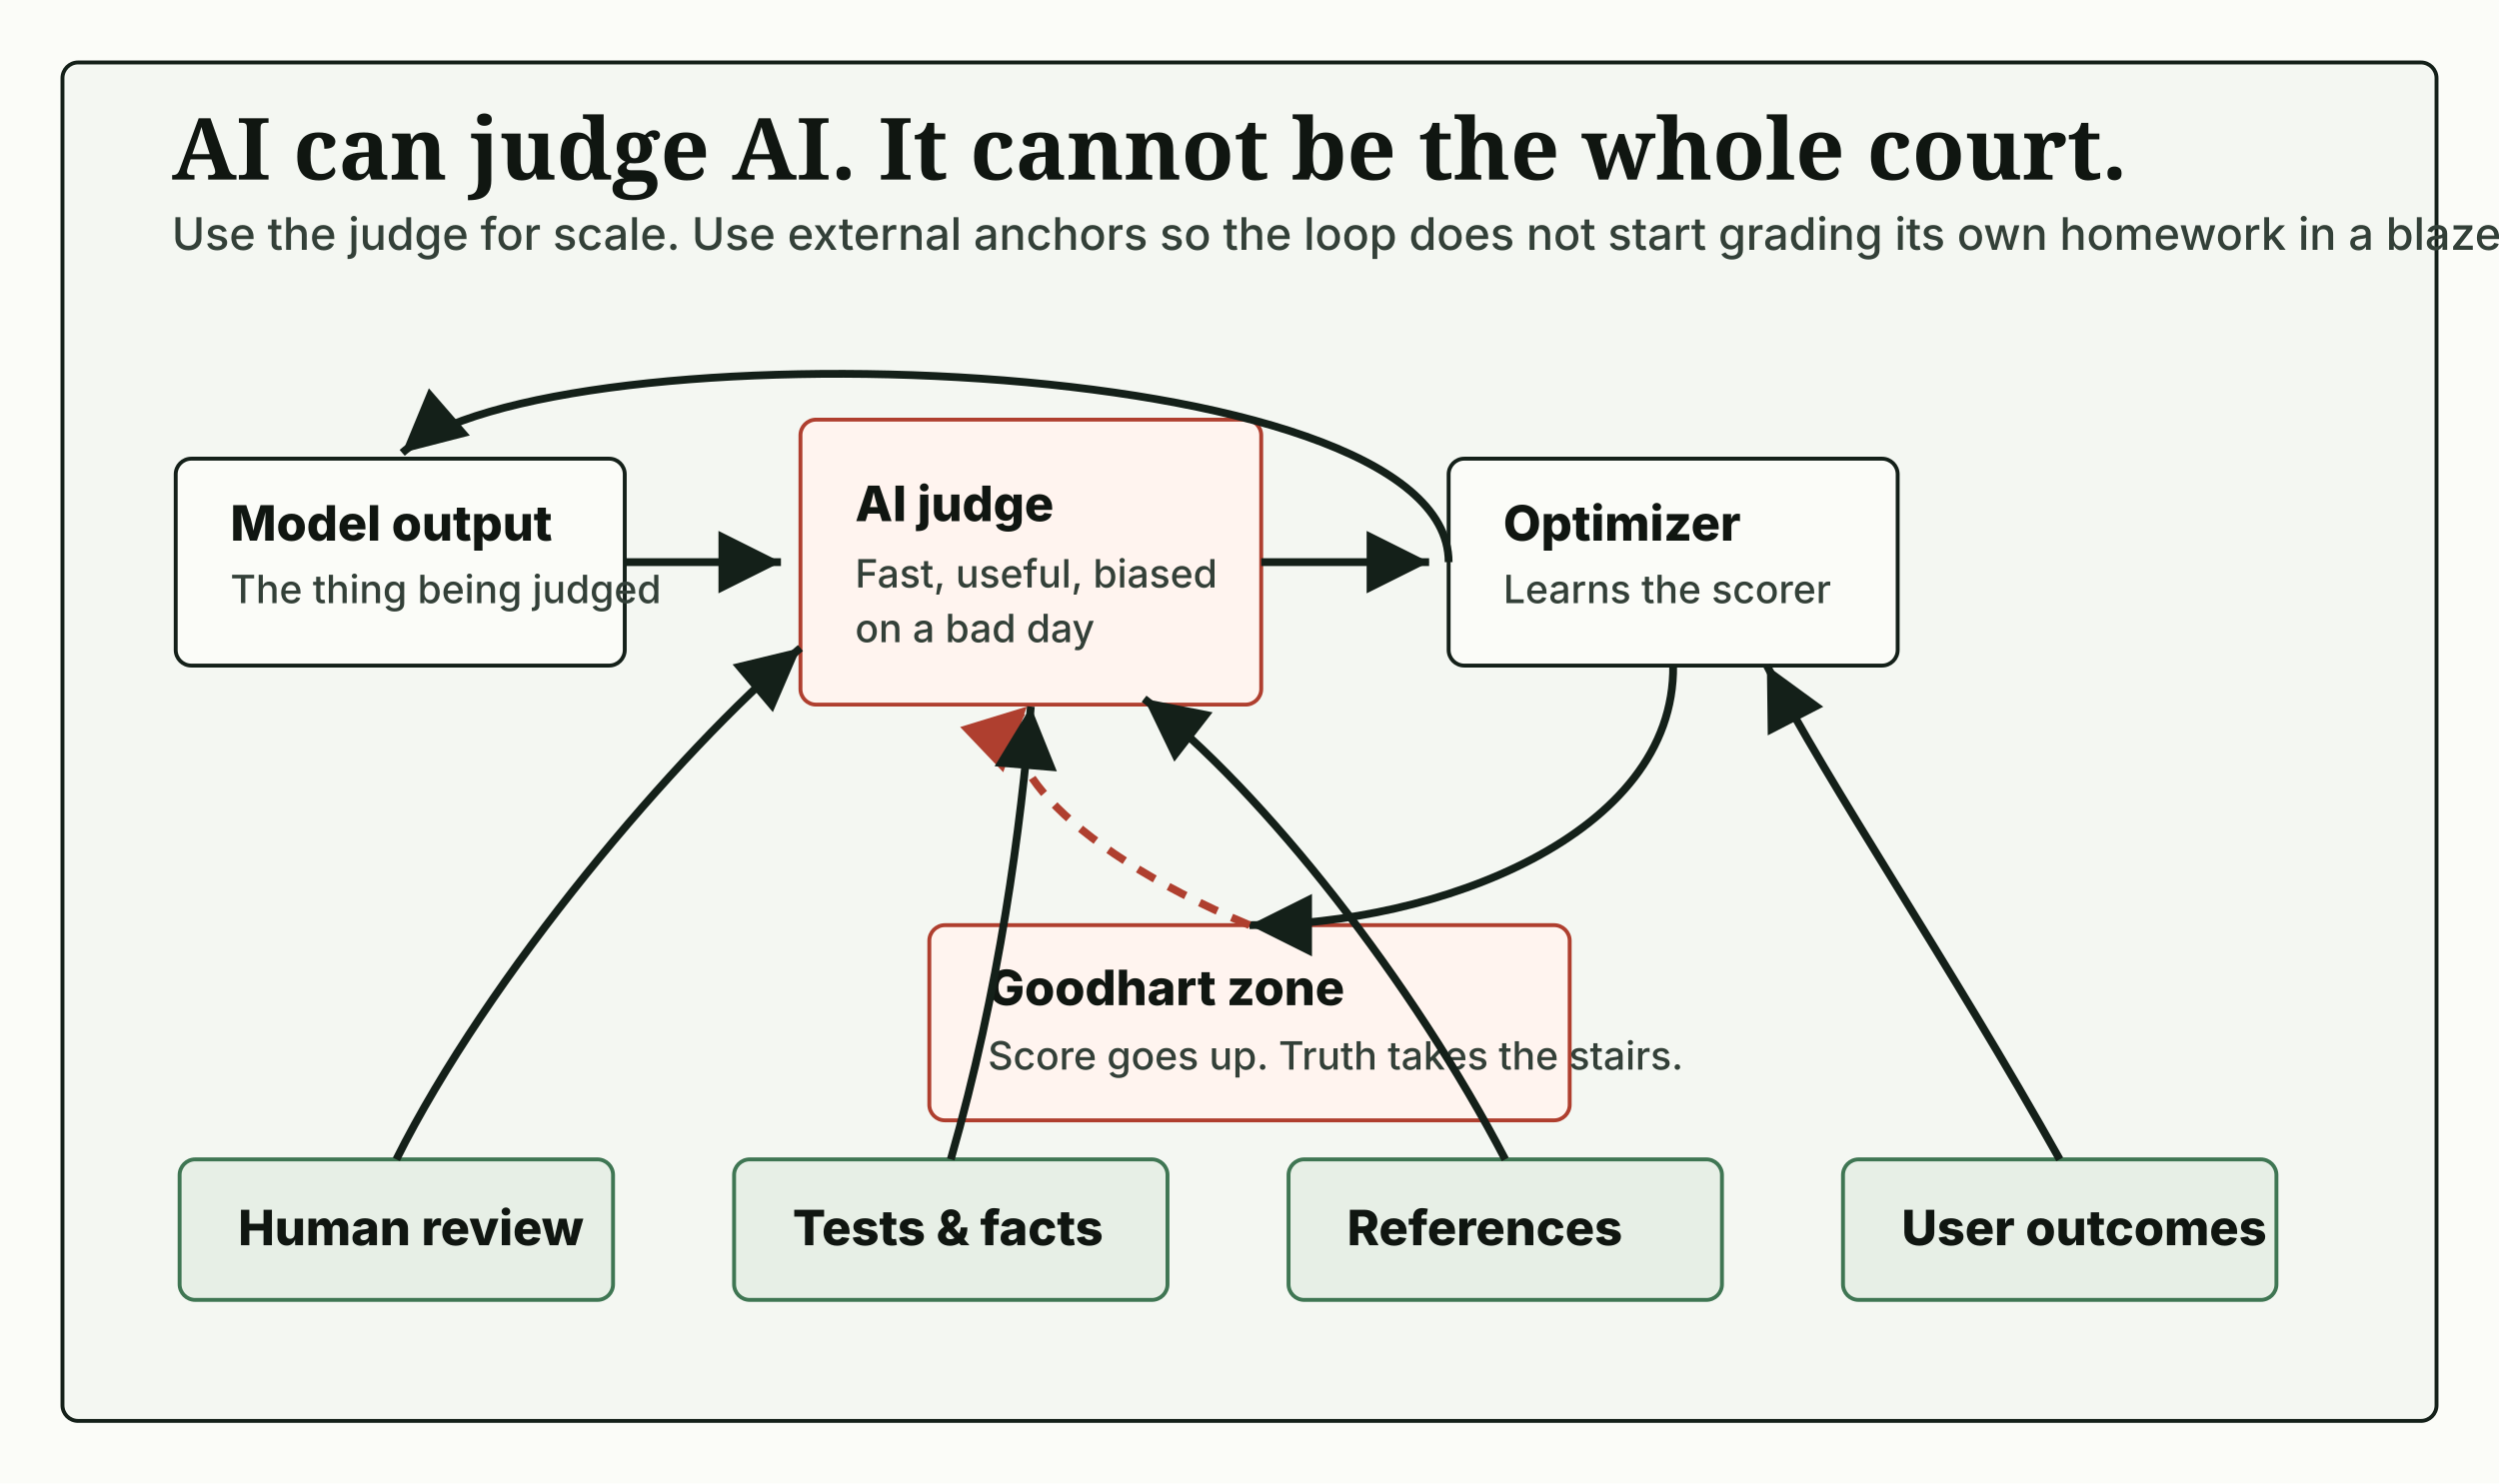
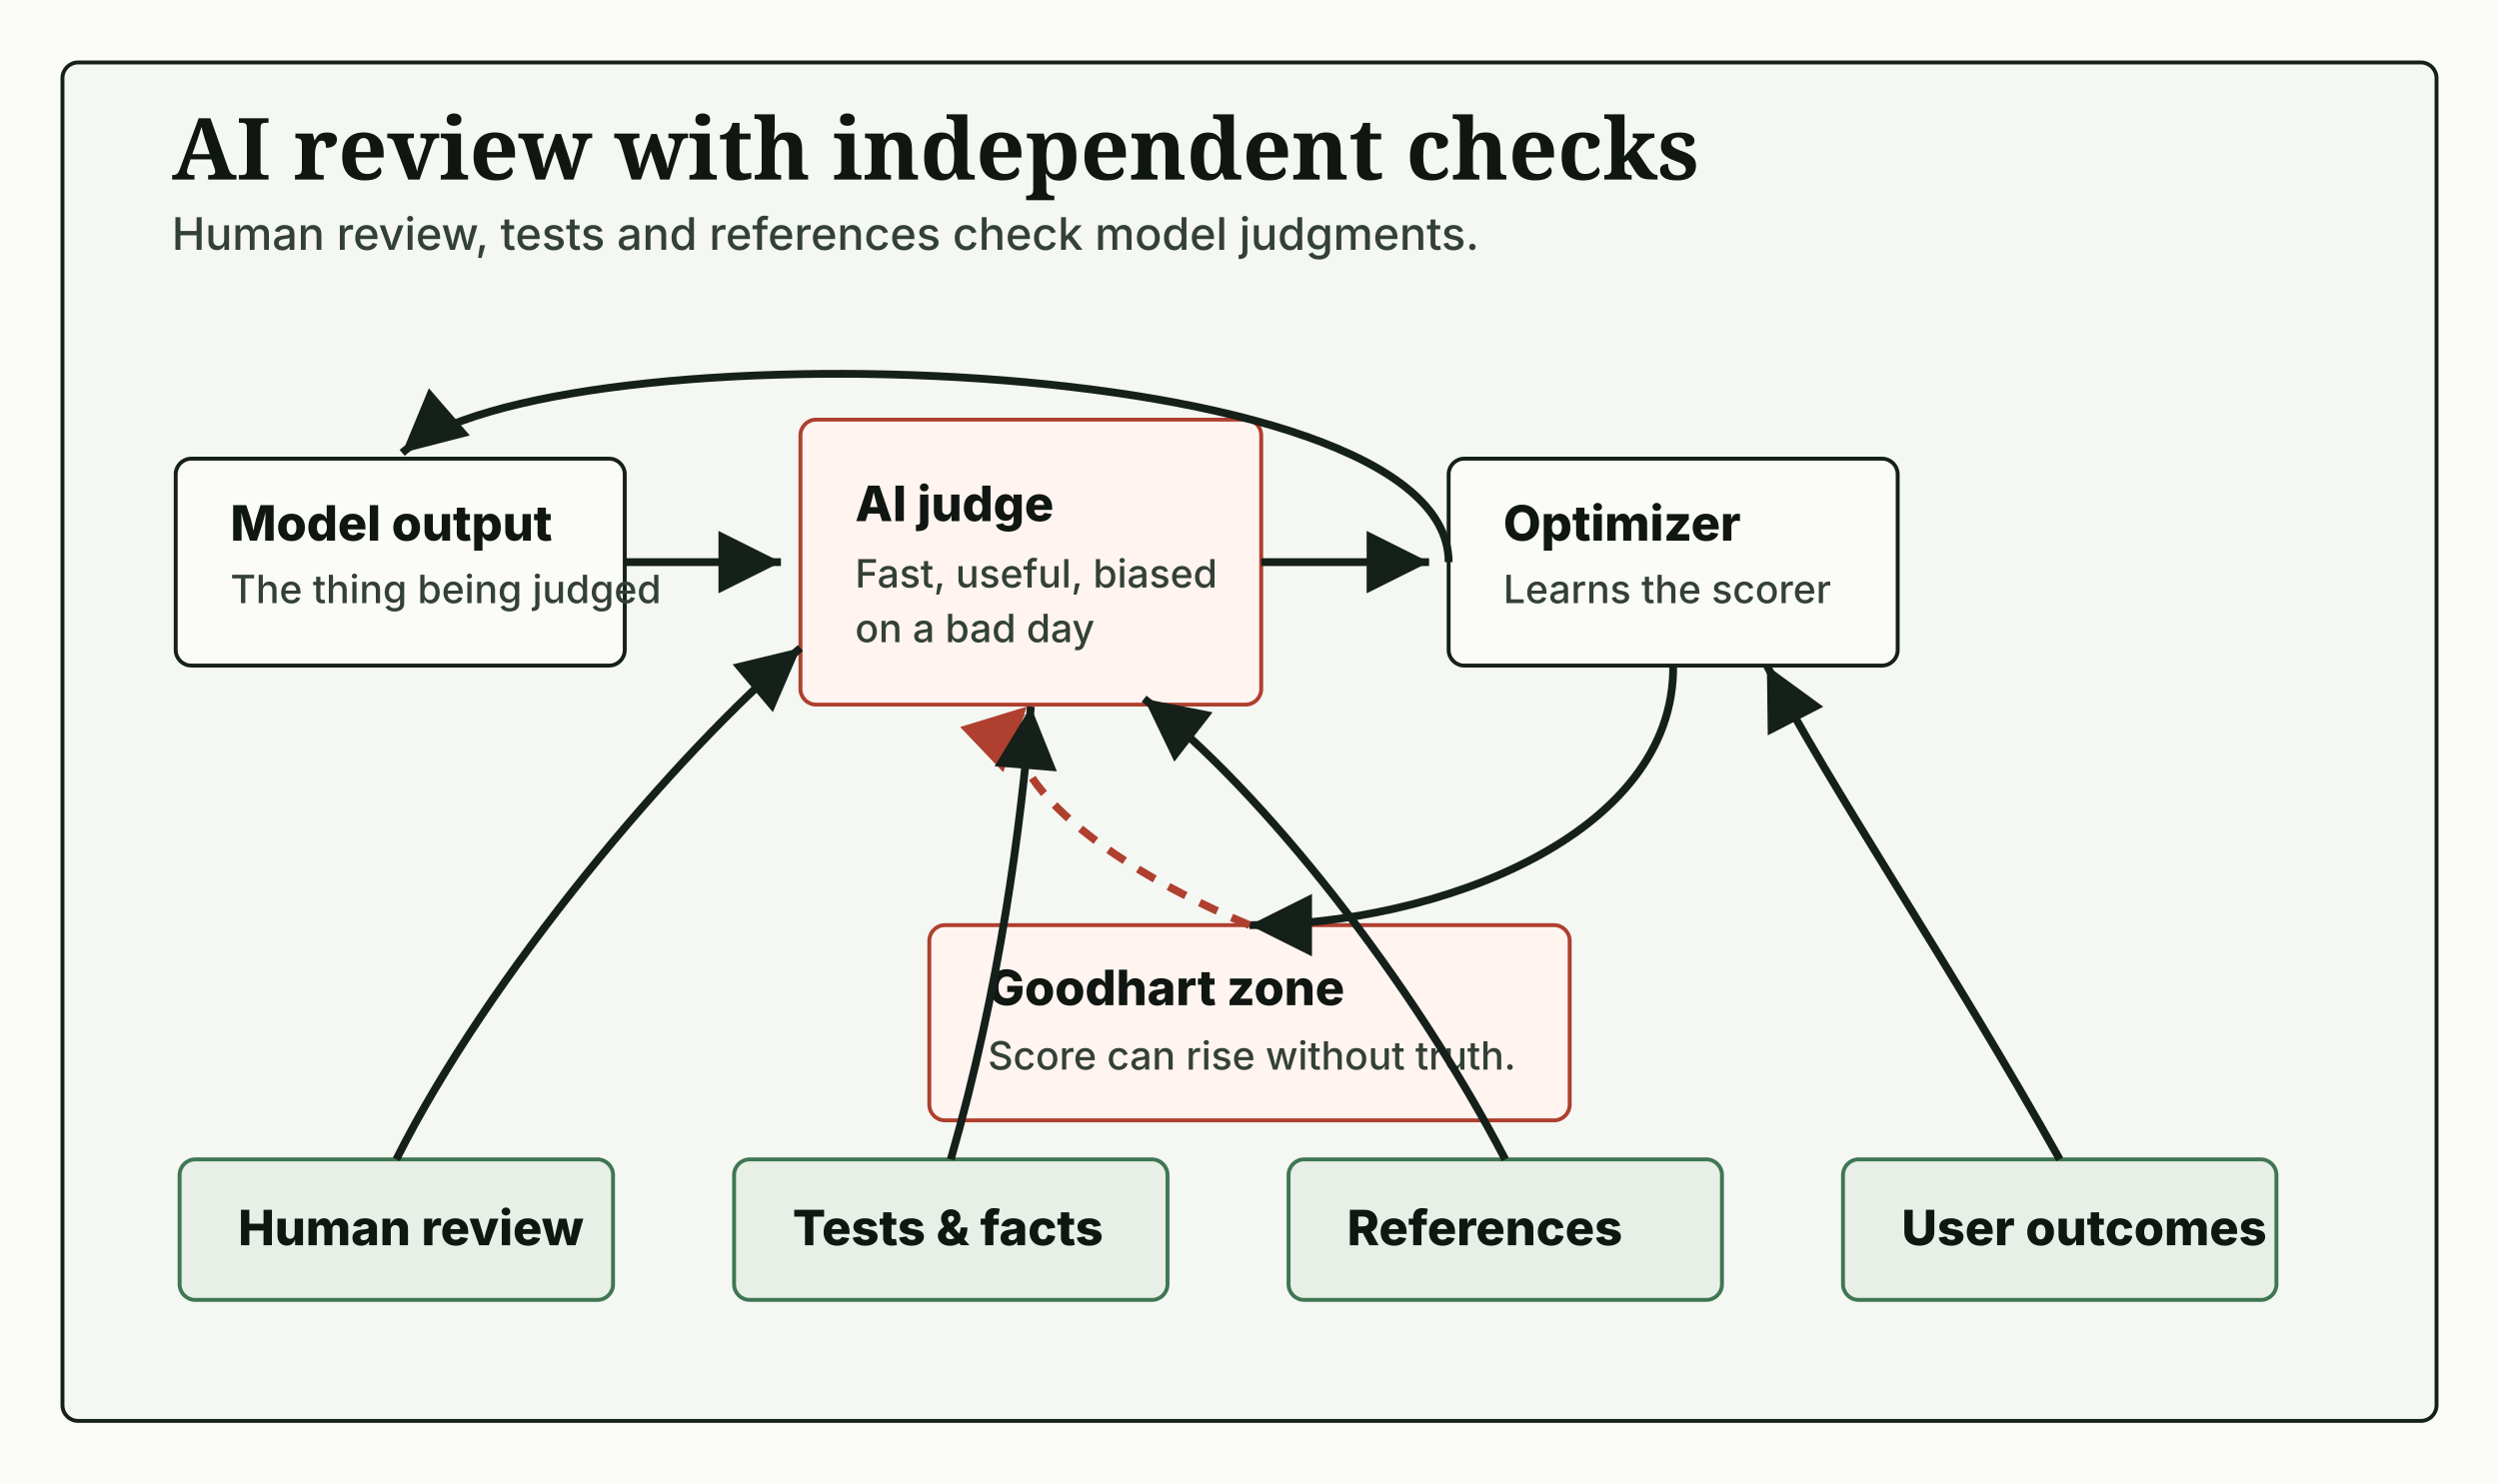
<svg xmlns="http://www.w3.org/2000/svg" width="1280" height="760" viewBox="0 0 1280 760" role="img" aria-labelledby="title desc">
  <style>
    .bg{fill:#fbfcf8}.panel{fill:#f4f7f2;stroke:#142019;stroke-width:2}.box{fill:#fbfcf8;stroke:#142019;stroke-width:2}.anchor{fill:#e7efe6;stroke:#3f7653;stroke-width:2}.risk{fill:#fff4ef;stroke:#af3f2f;stroke-width:2}.title{fill:#101611;font:800 44px Georgia,serif}.sub{fill:#334038;font:500 23px Inter,Arial,sans-serif}.label{fill:#101611;font:800 25px Inter,Arial,sans-serif}.small{fill:#334038;font:500 20px Inter,Arial,sans-serif}.arrow{stroke:#142019;stroke-width:4;fill:none;marker-end:url(#arrow)}.riskline{stroke:#af3f2f;stroke-width:4;fill:none;stroke-dasharray:10 8;marker-end:url(#riskarrow)}
  </style>
  <defs>
    <marker id="arrow" markerWidth="12" markerHeight="12" refX="10" refY="6" orient="auto">
      <path d="M2,2 L10,6 L2,10 Z" fill="#142019" />
    </marker>
    <marker id="riskarrow" markerWidth="12" markerHeight="12" refX="10" refY="6" orient="auto">
      <path d="M2,2 L10,6 L2,10 Z" fill="#af3f2f" />
    </marker>
  </defs>
  <rect class="bg" width="100%" height="100%" />
  <rect class="panel" x="32" y="32" width="1216" height="696" rx="8" />
-   <text x="88" y="92" class="title">AI can judge AI. It cannot be the whole court.</text>
-   <text x="88" y="128" class="sub">Use the judge for scale. Use external anchors so the loop does not start grading its own homework in a blazer.</text>
+   <text x="88" y="92" class="title">AI review with independent checks</text>
+   <text x="88" y="128" class="sub">Human review, tests and references check model judgments.</text>
  <rect class="box" x="90" y="235" width="230" height="106" rx="8" />
  <text x="118" y="277" class="label">Model output</text>
  <text x="118" y="309" class="small">The thing being judged</text>
  <rect class="risk" x="410" y="215" width="236" height="146" rx="8" />
  <text x="438" y="267" class="label">AI judge</text>
  <text x="438" y="301" class="small">Fast, useful, biased</text>
  <text x="438" y="329" class="small">on a bad day</text>
  <rect class="box" x="742" y="235" width="230" height="106" rx="8" />
  <text x="770" y="277" class="label">Optimizer</text>
  <text x="770" y="309" class="small">Learns the scorer</text>
  <rect class="risk" x="476" y="474" width="328" height="100" rx="8" />
  <text x="506" y="515" class="label">Goodhart zone</text>
-   <text x="506" y="548" class="small">Score goes up. Truth takes the stairs.</text>
+   <text x="506" y="548" class="small">Score can rise without truth.</text>
  <path class="arrow" d="M320 288 H400" />
  <path class="arrow" d="M646 288 H732" />
  <path class="arrow" d="M857 341 C858 428 736 474 640 474" />
  <path class="riskline" d="M640 474 C540 432 505 382 526 362" />
  <path class="arrow" d="M742 288 C742 178 282 166 206 232" />
  <rect class="anchor" x="92" y="594" width="222" height="72" rx="8" />
  <text x="122" y="638" class="label">Human review</text>
  <rect class="anchor" x="376" y="594" width="222" height="72" rx="8" />
  <text x="406" y="638" class="label">Tests &amp; facts</text>
  <rect class="anchor" x="660" y="594" width="222" height="72" rx="8" />
  <text x="690" y="638" class="label">References</text>
  <rect class="anchor" x="944" y="594" width="222" height="72" rx="8" />
  <text x="974" y="638" class="label">User outcomes</text>
  <path class="arrow" d="M203 594 C250 500 346 386 410 332" />
  <path class="arrow" d="M487 594 C512 507 523 423 528 362" />
  <path class="arrow" d="M771 594 C724 504 648 406 586 358" />
  <path class="arrow" d="M1055 594 C999 494 937 403 905 341" />
</svg>
